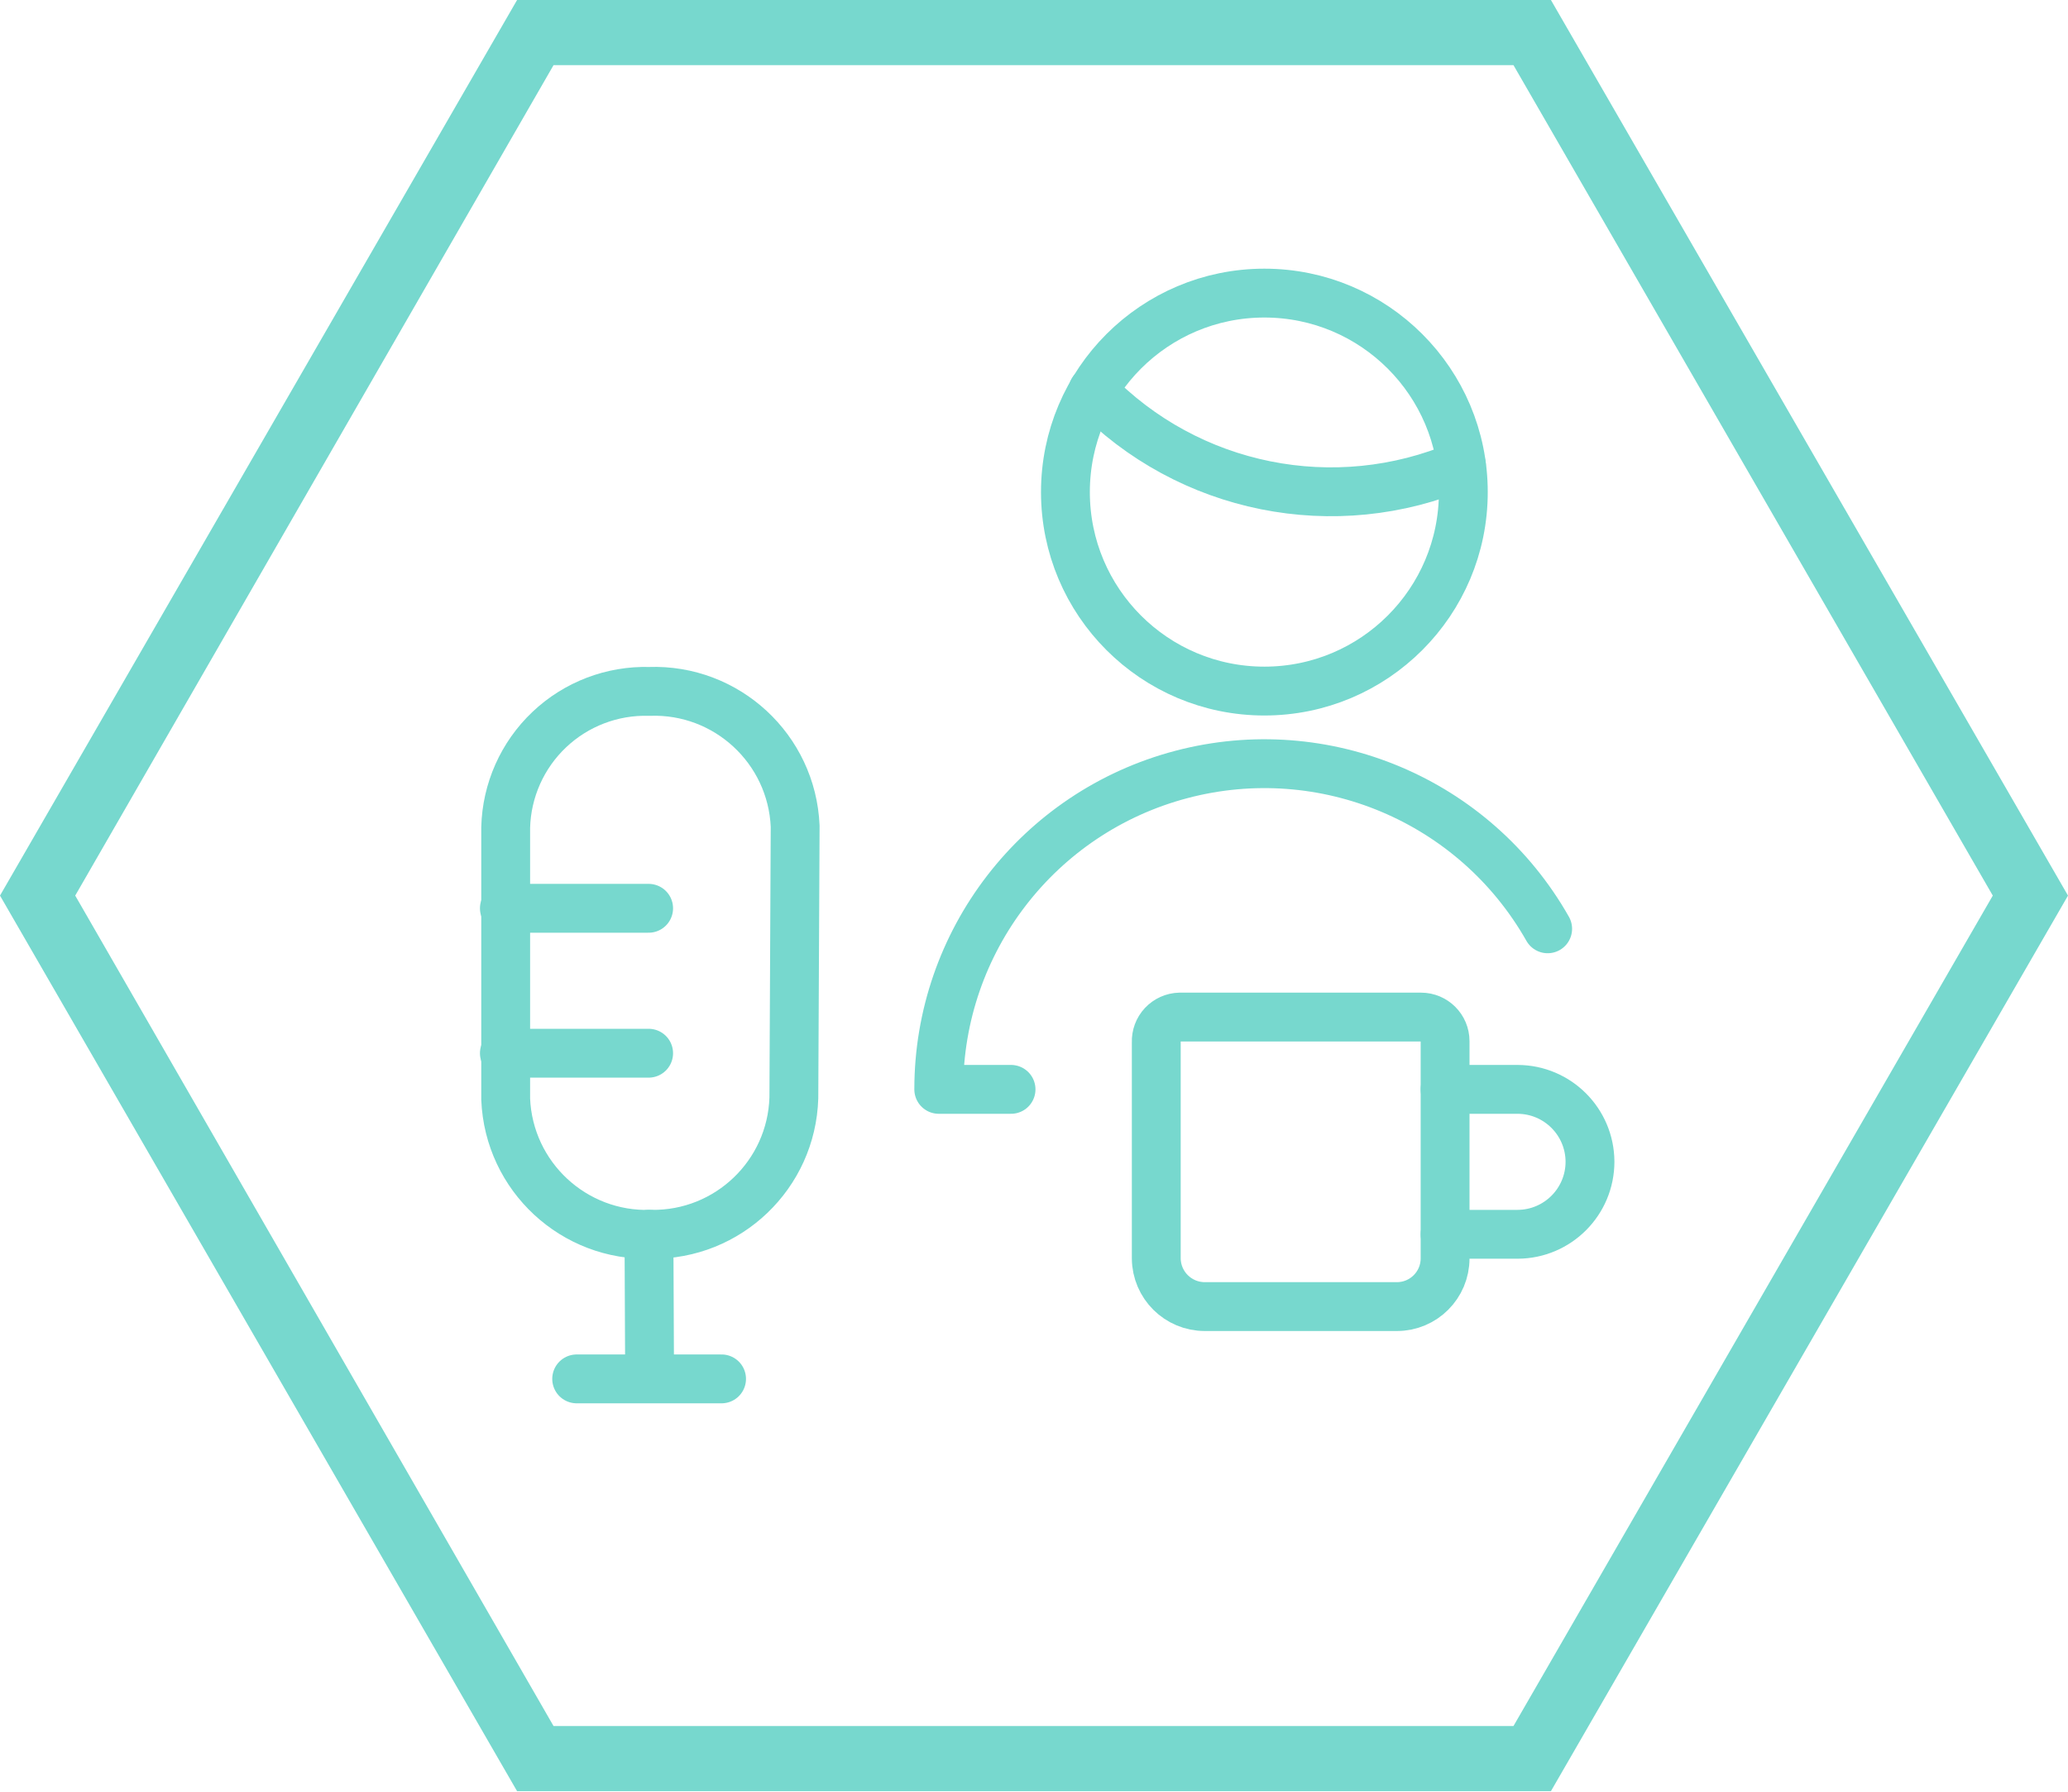
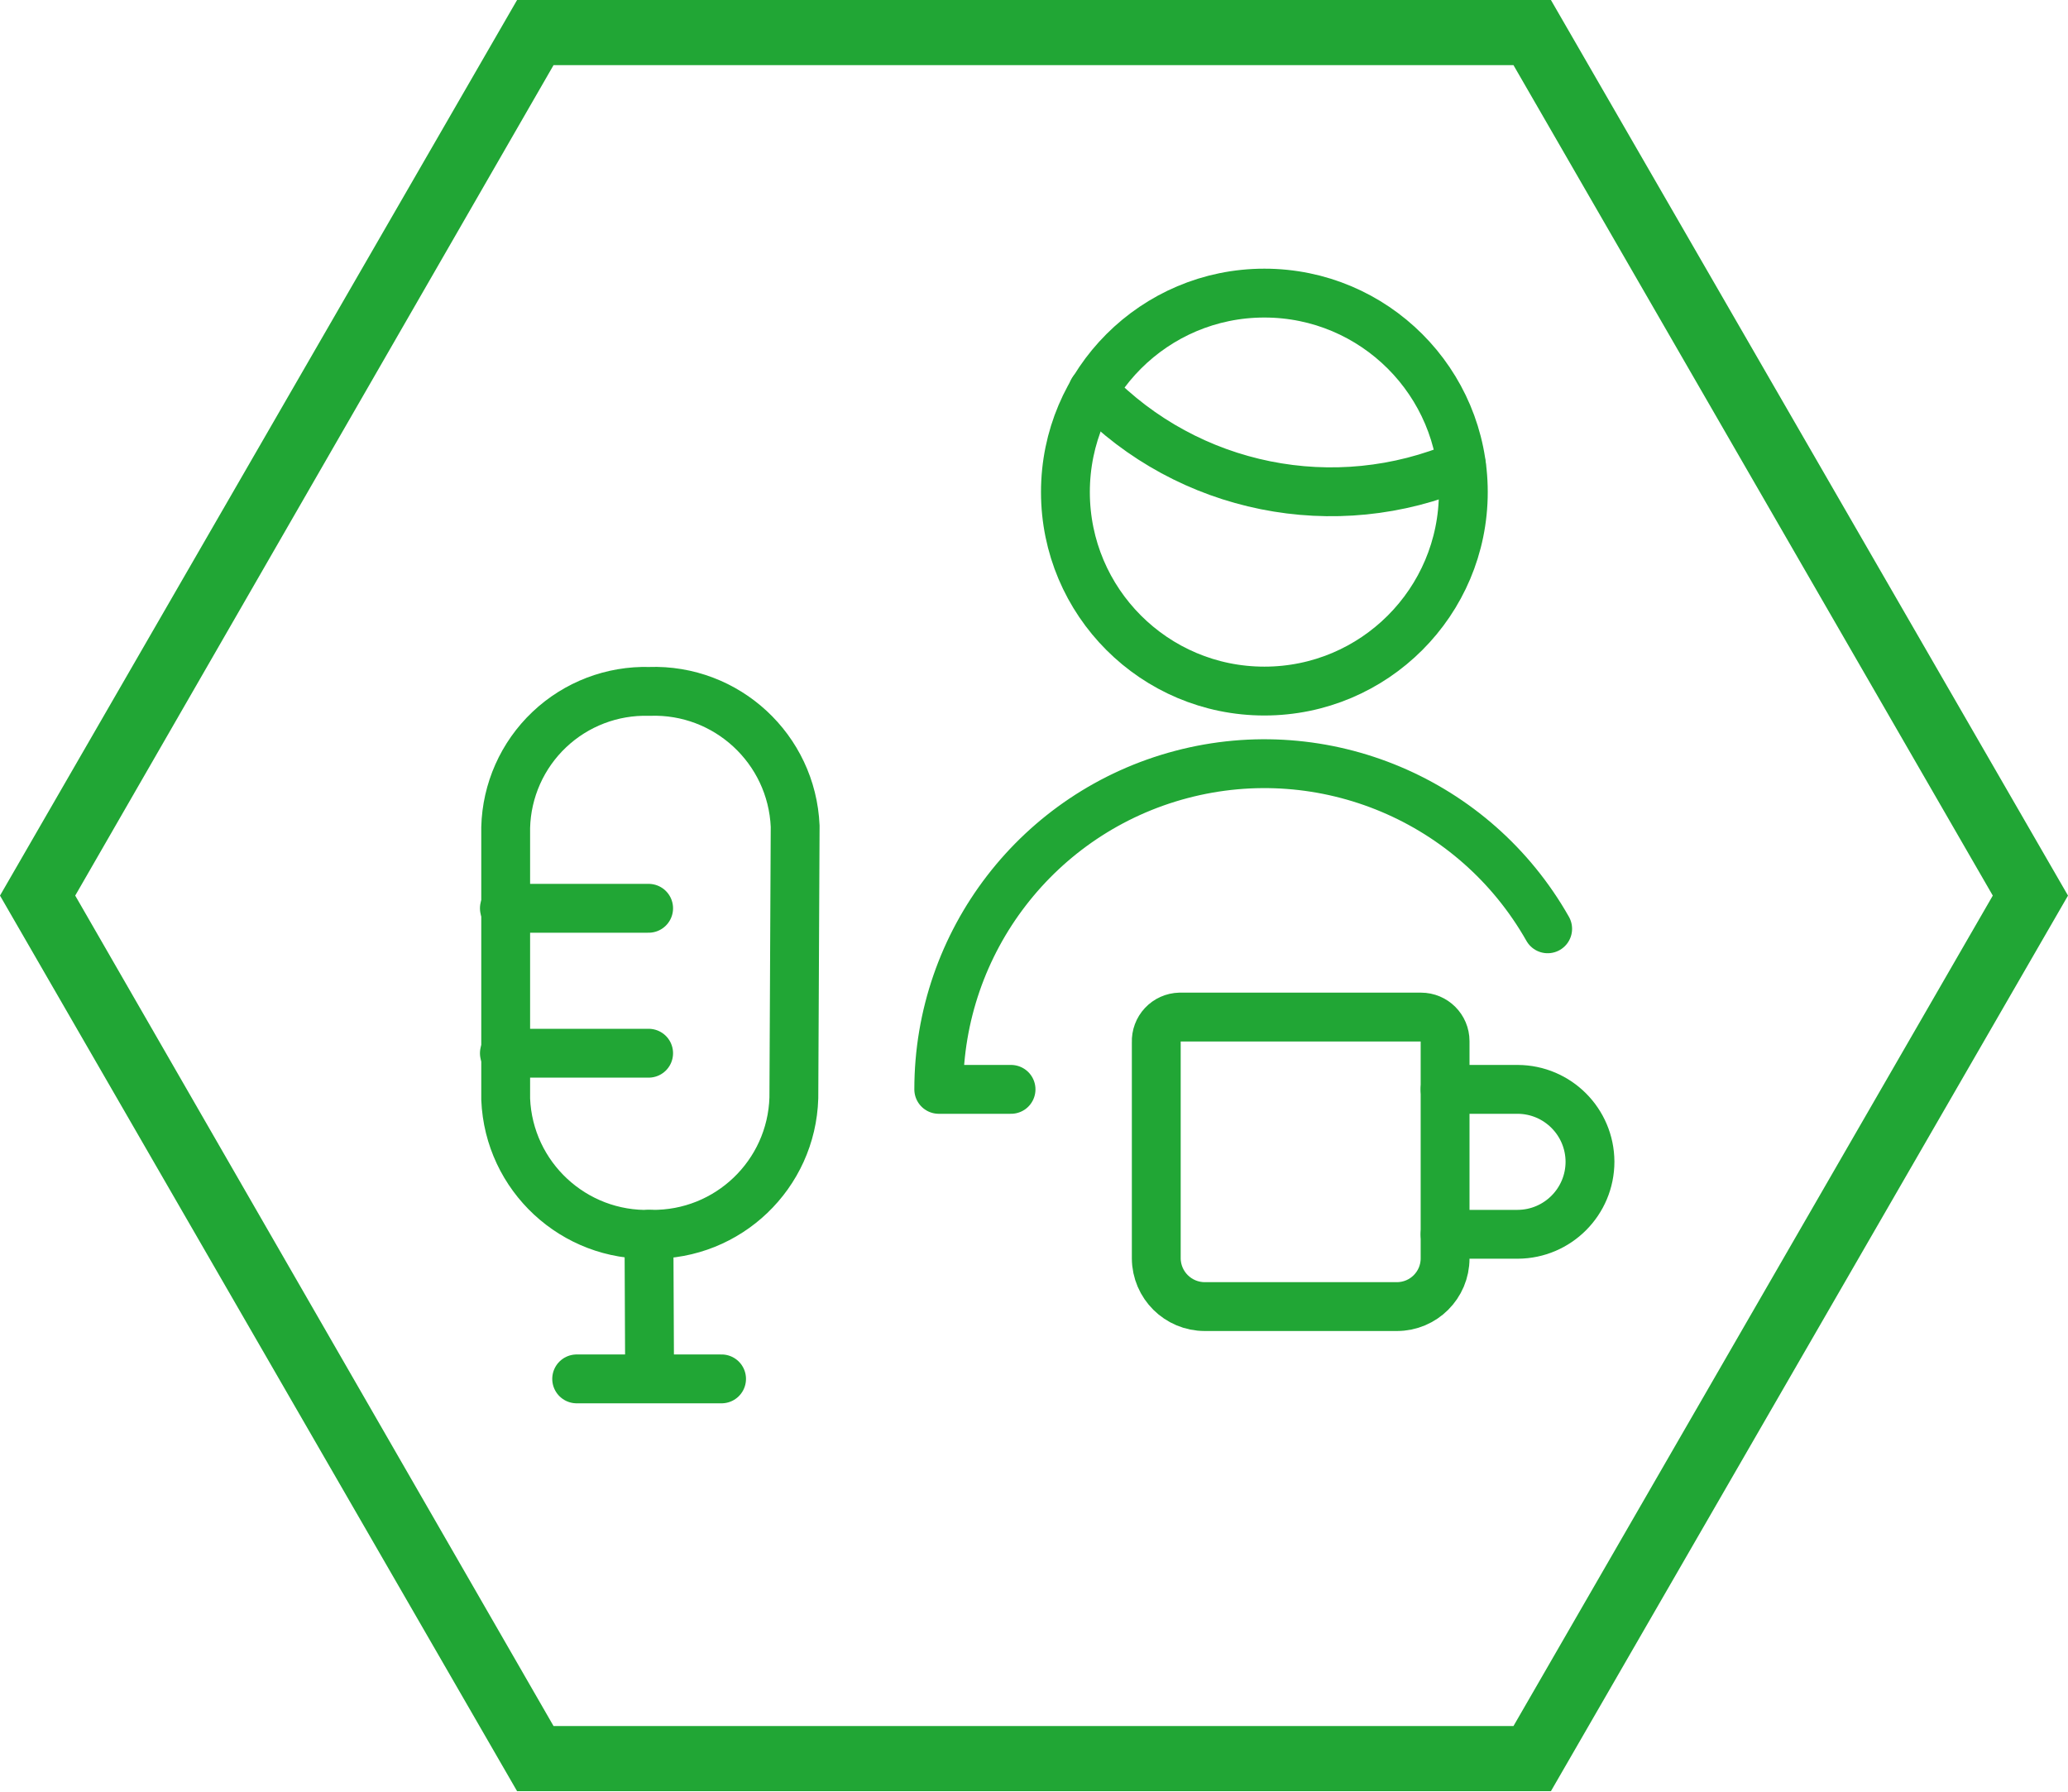
<svg xmlns="http://www.w3.org/2000/svg" viewBox="0 0 63.51 55">
  <defs>
-     <style>.cls-1{fill:#77d8ce;}.cls-2{fill:none;stroke:#77d8ce;stroke-linecap:round;stroke-linejoin:round;stroke-width:1.5px;}</style>
+     <style>.cls-1{fill:#21a635;}.cls-2{fill:none;stroke:#21a635;stroke-linecap:round;stroke-linejoin:round;stroke-width:1.5px;}</style>
  </defs>
  <g id="Comms_Hex_copy" data-name="Comms Hex copy">
    <path class="cls-1" d="M46.48,6,61.2,31.5,46.48,57H17L2.31,31.5,17,6H46.48m1.15-2H15.88L0,31.5,15.88,59H47.63L63.51,31.5,47.63,4Z" transform="translate(0 -4)" />
  </g>
  <g id="Booking_Form" data-name="Booking Form">
    <path class="cls-2" d="M24.38,37.71A4.32,4.32,0,0,1,20,41.9a4.33,4.33,0,0,1-4.47-4.15V29.41a4.29,4.29,0,0,1,4.41-4.18,4.33,4.33,0,0,1,4.48,4.14Z" transform="translate(0 -4)" />
    <line class="cls-2" x1="15.49" y1="27.89" x2="19.92" y2="27.89" />
    <line class="cls-2" x1="15.49" y1="32.34" x2="19.92" y2="32.34" />
    <line class="cls-2" x1="19.93" y1="37.9" x2="19.95" y2="42.33" />
    <line class="cls-2" x1="17.71" y1="42.34" x2="22.16" y2="42.34" />
    <path class="cls-2" d="M31.05,37.45H28.83a10,10,0,0,1,18.7-4.93" transform="translate(0 -4)" />
    <path class="cls-2" d="M33.56,16a10.18,10.18,0,0,0,11.32,2.28" transform="translate(0 -4)" />
    <circle class="cls-2" cx="38.83" cy="15.11" r="6.11" />
    <path class="cls-2" d="M36.23,35.23h7.41a.74.74,0,0,1,.74.74v6.67a1.48,1.48,0,0,1-1.48,1.48H37a1.49,1.49,0,0,1-1.49-1.48V36A.74.74,0,0,1,36.23,35.23Z" transform="translate(0 -4)" />
    <path class="cls-2" d="M44.38,37.45h2.23a2.23,2.23,0,0,1,2.22,2.22h0a2.23,2.23,0,0,1-2.22,2.23H44.38" transform="translate(0 -4)" />
  </g>
</svg>
